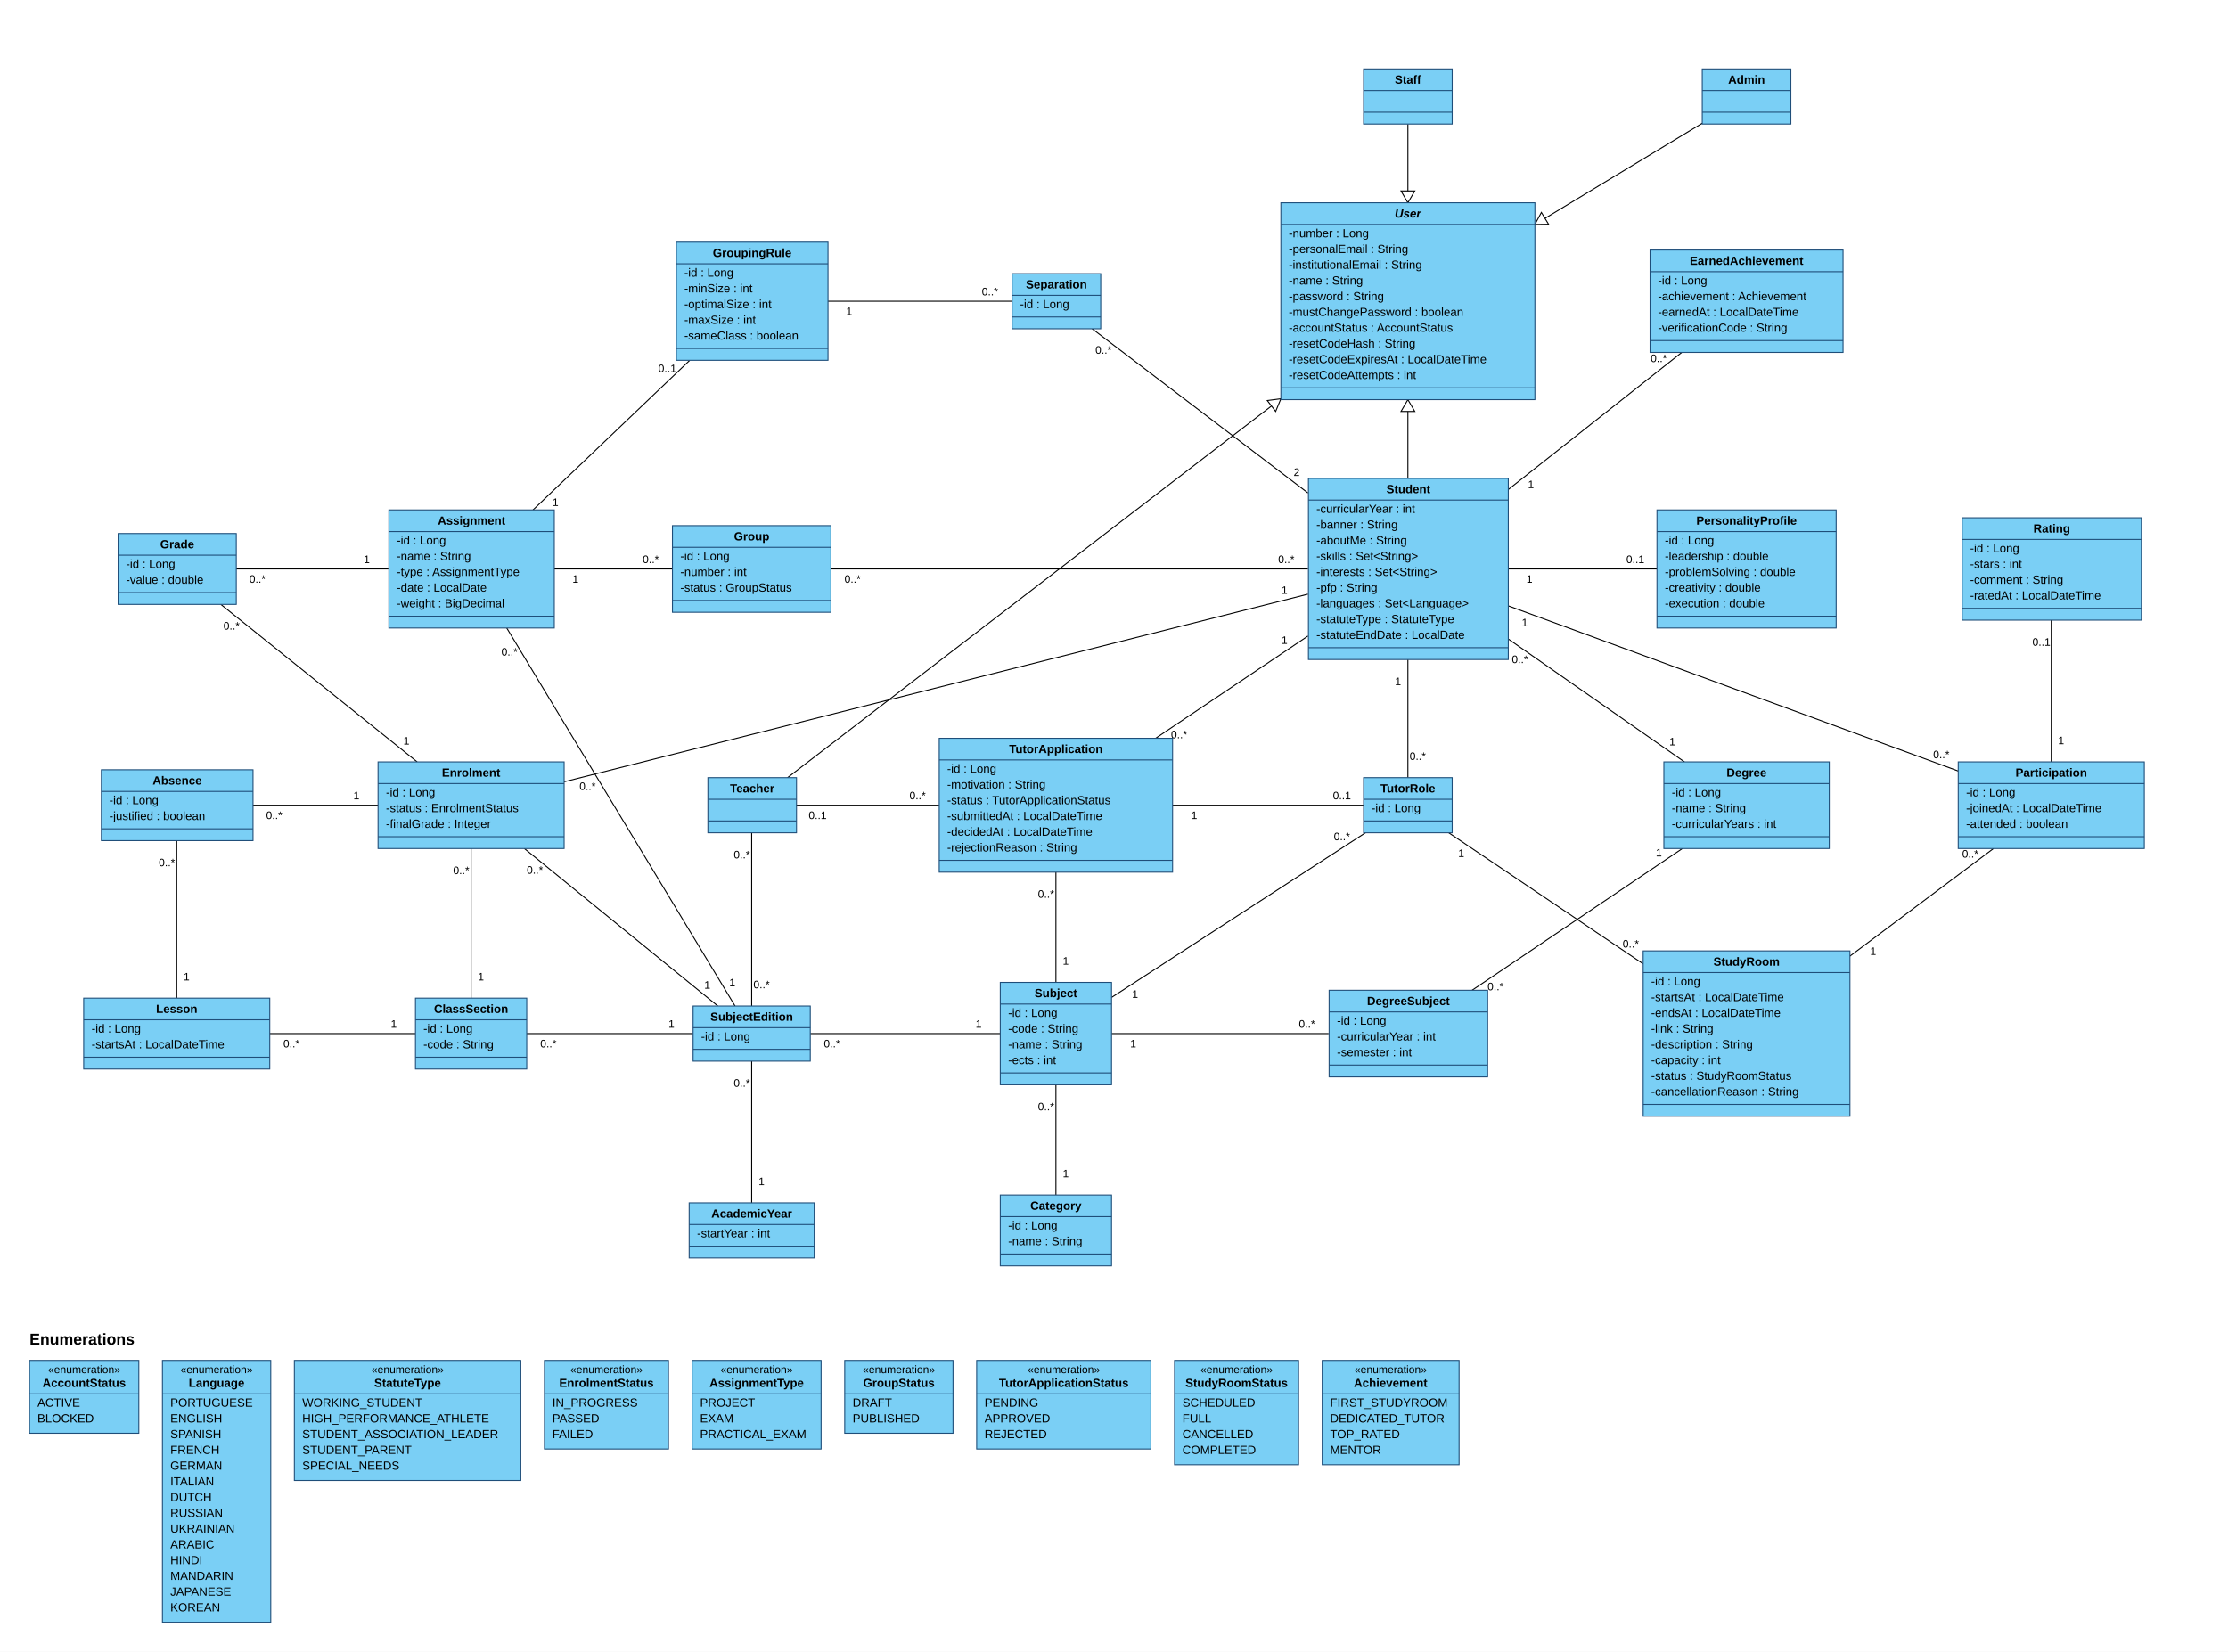
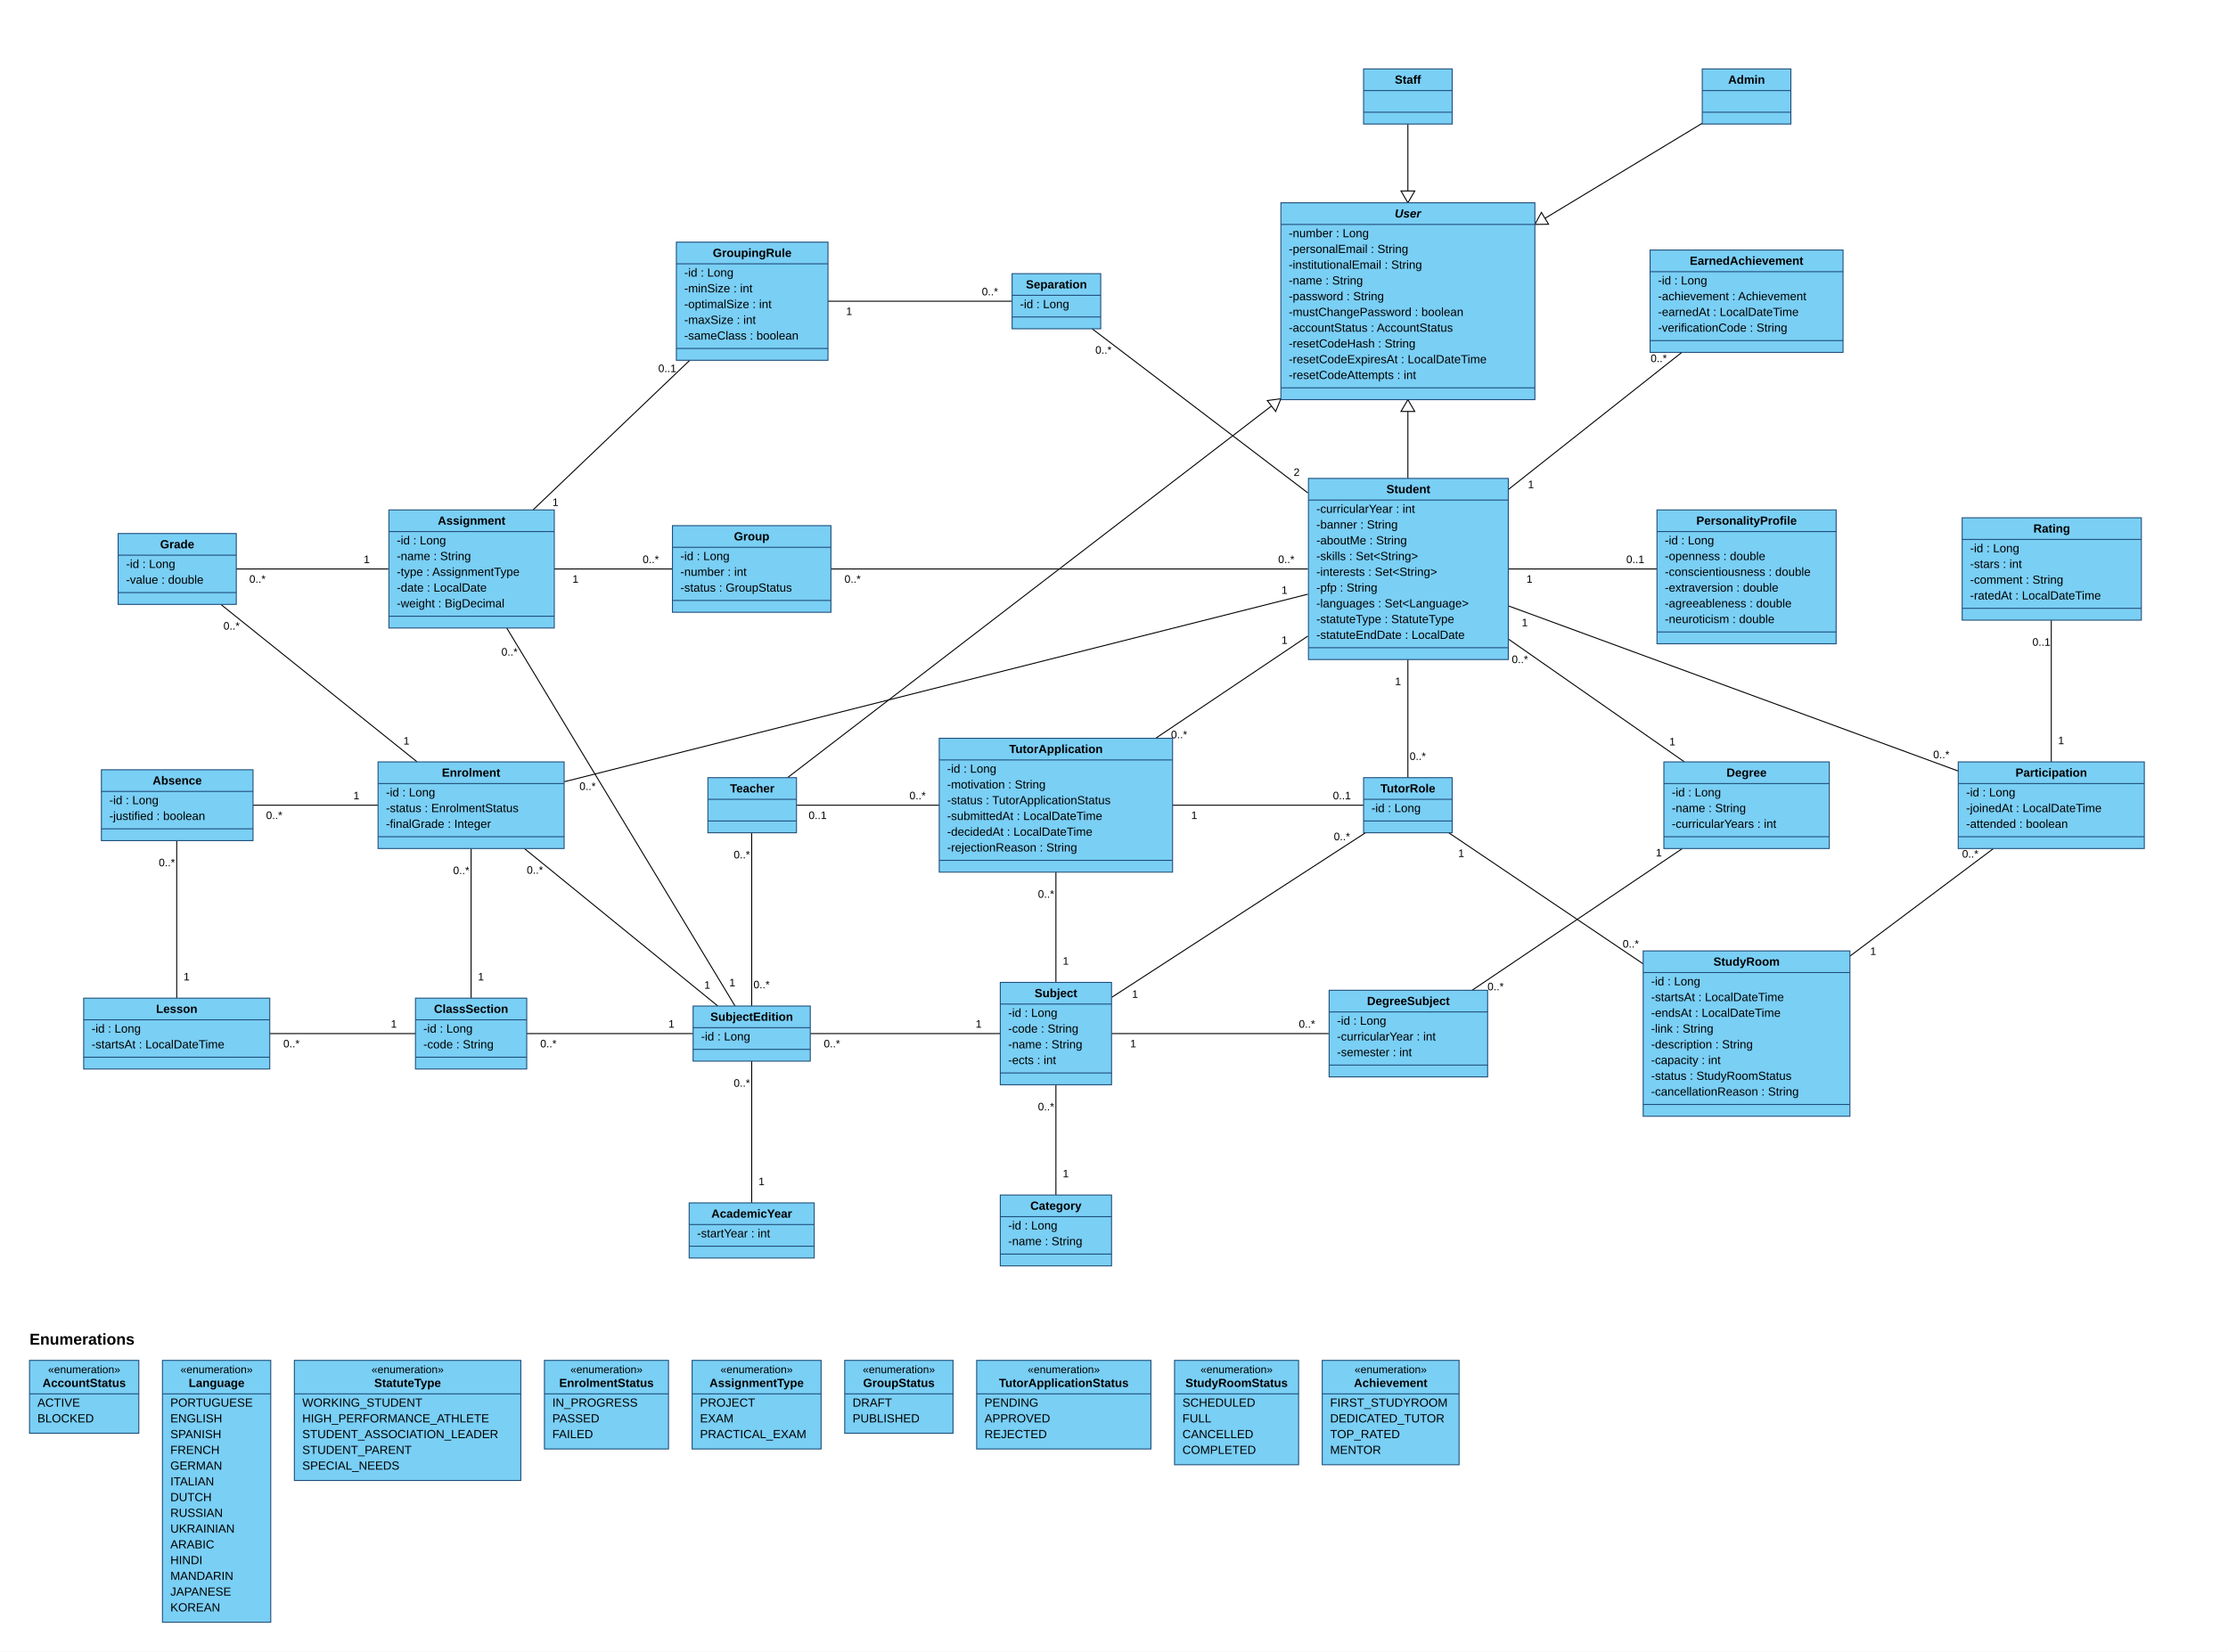
<svg xmlns="http://www.w3.org/2000/svg" width="2263" height="1678" viewBox="0 0 2263 1678" font-family="Arial, Helvetica, sans-serif" font-size="12">
  <rect width="2263" height="1678" fill="#ffffff" />
  <line x1="1430.0" y1="486.0" x2="1430.0" y2="406.0" stroke="#000" stroke-width="1" />
  <polygon points="1430.0,406.0 1437.0,418.0 1423.0,418.0" fill="#fff" stroke="#000" />
  <line x1="799.9" y1="790.0" x2="1301.0" y2="405.1" stroke="#000" stroke-width="1" />
  <polygon points="1301.0,405.1 1295.7,418.0 1287.2,406.9" fill="#fff" stroke="#000" />
  <line x1="1430.0" y1="126.0" x2="1430.0" y2="206.0" stroke="#000" stroke-width="1" />
  <polygon points="1430.0,206.0 1423.0,194.0 1437.0,194.0" fill="#fff" stroke="#000" />
  <line x1="1729.0" y1="125.2" x2="1559.0" y2="228.0" stroke="#000" stroke-width="1" />
  <polygon points="1559.0,228.0 1565.6,215.8 1572.9,227.8" fill="#fff" stroke="#000" />
  <line x1="1531.5" y1="648.8" x2="1710.9" y2="774.0" stroke="#000" stroke-width="1" />
  <text x="1543.8" y="673.6" text-anchor="middle" font-size="11">0..*</text>
  <text x="1698.6" y="757.2" text-anchor="middle" font-size="11">1</text>
  <line x1="1531.5" y1="578.0" x2="1683.0" y2="578.0" stroke="#000" stroke-width="1" />
  <text x="1553.5" y="592.0" text-anchor="middle" font-size="11">1</text>
  <text x="1661.0" y="572.0" text-anchor="middle" font-size="11">0..1</text>
  <line x1="1708.8" y1="862.0" x2="1495.2" y2="1006.0" stroke="#000" stroke-width="1" />
  <text x="1684.9" y="870.0" text-anchor="middle" font-size="11">1</text>
  <text x="1519.1" y="1006.0" text-anchor="middle" font-size="11">0..*</text>
  <line x1="1129.0" y1="1050.0" x2="1349.5" y2="1050.0" stroke="#000" stroke-width="1" />
  <text x="1151.0" y="1064.0" text-anchor="middle" font-size="11">1</text>
  <text x="1327.5" y="1044.0" text-anchor="middle" font-size="11">0..*</text>
  <line x1="1072.5" y1="1102.0" x2="1072.5" y2="1214.0" stroke="#000" stroke-width="1" />
  <text x="1062.5" y="1128.0" text-anchor="middle" font-size="11">0..*</text>
  <text x="1082.5" y="1196.0" text-anchor="middle" font-size="11">1</text>
  <line x1="823.0" y1="1050.0" x2="1016.0" y2="1050.0" stroke="#000" stroke-width="1" />
  <text x="845.0" y="1064.0" text-anchor="middle" font-size="11">0..*</text>
  <text x="994.0" y="1044.0" text-anchor="middle" font-size="11">1</text>
  <line x1="763.5" y1="1078.0" x2="763.5" y2="1222.0" stroke="#000" stroke-width="1" />
  <text x="753.5" y="1104.0" text-anchor="middle" font-size="11">0..*</text>
  <text x="773.5" y="1204.0" text-anchor="middle" font-size="11">1</text>
  <line x1="763.5" y1="1022.0" x2="763.5" y2="846.0" stroke="#000" stroke-width="1" />
  <text x="773.5" y="1004.0" text-anchor="middle" font-size="11">0..*</text>
  <text x="753.5" y="872.0" text-anchor="middle" font-size="11">0..*</text>
  <line x1="704.0" y1="1050.0" x2="535.0" y2="1050.0" stroke="#000" stroke-width="1" />
  <text x="682.0" y="1044.0" text-anchor="middle" font-size="11">1</text>
  <text x="557.0" y="1064.0" text-anchor="middle" font-size="11">0..*</text>
  <line x1="274.0" y1="1050.0" x2="422.0" y2="1050.0" stroke="#000" stroke-width="1" />
  <text x="296.0" y="1064.0" text-anchor="middle" font-size="11">0..*</text>
  <text x="400.0" y="1044.0" text-anchor="middle" font-size="11">1</text>
  <line x1="573.0" y1="794.2" x2="1328.5" y2="603.6" stroke="#000" stroke-width="1" />
  <text x="596.8" y="802.5" text-anchor="middle" font-size="11">0..*</text>
  <text x="1304.7" y="603.3" text-anchor="middle" font-size="11">1</text>
  <line x1="532.6" y1="862.0" x2="729.1" y2="1022.0" stroke="#000" stroke-width="1" />
  <text x="543.3" y="887.6" text-anchor="middle" font-size="11">0..*</text>
  <text x="718.4" y="1004.4" text-anchor="middle" font-size="11">1</text>
  <line x1="478.5" y1="862.0" x2="478.5" y2="1014.0" stroke="#000" stroke-width="1" />
  <text x="468.5" y="888.0" text-anchor="middle" font-size="11">0..*</text>
  <text x="488.5" y="996.0" text-anchor="middle" font-size="11">1</text>
  <line x1="256.5" y1="818.0" x2="384.0" y2="818.0" stroke="#000" stroke-width="1" />
  <text x="278.5" y="832.0" text-anchor="middle" font-size="11">0..*</text>
  <text x="362.0" y="812.0" text-anchor="middle" font-size="11">1</text>
  <line x1="179.5" y1="854.0" x2="179.5" y2="1014.0" stroke="#000" stroke-width="1" />
  <text x="169.5" y="880.0" text-anchor="middle" font-size="11">0..*</text>
  <text x="189.5" y="996.0" text-anchor="middle" font-size="11">1</text>
  <line x1="514.7" y1="638.0" x2="746.6" y2="1022.0" stroke="#000" stroke-width="1" />
  <text x="517.5" y="666.0" text-anchor="middle" font-size="11">0..*</text>
  <text x="743.8" y="1002.0" text-anchor="middle" font-size="11">1</text>
  <line x1="541.4" y1="518.0" x2="700.6" y2="366.0" stroke="#000" stroke-width="1" />
  <text x="564.2" y="514.0" text-anchor="middle" font-size="11">1</text>
  <text x="677.8" y="378.0" text-anchor="middle" font-size="11">0..1</text>
  <line x1="840.5" y1="306.0" x2="1027.5" y2="306.0" stroke="#000" stroke-width="1" />
  <text x="862.5" y="320.0" text-anchor="middle" font-size="11">1</text>
  <text x="1005.5" y="300.0" text-anchor="middle" font-size="11">0..*</text>
  <line x1="1109.3" y1="334.0" x2="1328.5" y2="500.8" stroke="#000" stroke-width="1" />
  <text x="1120.8" y="359.3" text-anchor="middle" font-size="11">0..*</text>
  <text x="1317.0" y="483.5" text-anchor="middle" font-size="11">2</text>
  <line x1="224.3" y1="614.0" x2="423.7" y2="774.0" stroke="#000" stroke-width="1" />
  <text x="235.2" y="639.6" text-anchor="middle" font-size="11">0..*</text>
  <text x="412.8" y="756.4" text-anchor="middle" font-size="11">1</text>
  <line x1="239.5" y1="578.0" x2="394.5" y2="578.0" stroke="#000" stroke-width="1" />
  <text x="261.5" y="592.0" text-anchor="middle" font-size="11">0..*</text>
  <text x="372.5" y="572.0" text-anchor="middle" font-size="11">1</text>
  <line x1="683.0" y1="578.0" x2="562.5" y2="578.0" stroke="#000" stroke-width="1" />
  <text x="661.0" y="572.0" text-anchor="middle" font-size="11">0..*</text>
  <text x="584.5" y="592.0" text-anchor="middle" font-size="11">1</text>
  <line x1="844.0" y1="578.0" x2="1328.5" y2="578.0" stroke="#000" stroke-width="1" />
  <text x="866.0" y="592.0" text-anchor="middle" font-size="11">0..*</text>
  <text x="1306.5" y="572.0" text-anchor="middle" font-size="11">0..*</text>
  <line x1="1173.8" y1="750.0" x2="1328.5" y2="646.1" stroke="#000" stroke-width="1" />
  <text x="1197.6" y="750.0" text-anchor="middle" font-size="11">0..*</text>
  <text x="1304.7" y="654.1" text-anchor="middle" font-size="11">1</text>
  <line x1="1072.5" y1="886.0" x2="1072.5" y2="998.0" stroke="#000" stroke-width="1" />
  <text x="1062.5" y="912.0" text-anchor="middle" font-size="11">0..*</text>
  <text x="1082.5" y="980.0" text-anchor="middle" font-size="11">1</text>
  <line x1="954.0" y1="818.0" x2="808.5" y2="818.0" stroke="#000" stroke-width="1" />
  <text x="932.0" y="812.0" text-anchor="middle" font-size="11">0..*</text>
  <text x="830.5" y="832.0" text-anchor="middle" font-size="11">0..1</text>
  <line x1="1385.0" y1="818.0" x2="1191.0" y2="818.0" stroke="#000" stroke-width="1" />
  <text x="1363.0" y="812.0" text-anchor="middle" font-size="11">0..1</text>
  <text x="1213.0" y="832.0" text-anchor="middle" font-size="11">1</text>
  <line x1="1430.0" y1="790.0" x2="1430.0" y2="670.0" stroke="#000" stroke-width="1" />
  <text x="1440.0" y="772.0" text-anchor="middle" font-size="11">0..*</text>
  <text x="1420.0" y="696.0" text-anchor="middle" font-size="11">1</text>
  <line x1="1386.9" y1="846.0" x2="1129.0" y2="1013.3" stroke="#000" stroke-width="1" />
  <text x="1363.0" y="853.6" text-anchor="middle" font-size="11">0..*</text>
  <text x="1152.9" y="1013.7" text-anchor="middle" font-size="11">1</text>
  <line x1="1669.0" y1="979.2" x2="1471.5" y2="846.0" stroke="#000" stroke-width="1" />
  <text x="1656.4" y="962.6" text-anchor="middle" font-size="11">0..*</text>
  <text x="1484.2" y="870.6" text-anchor="middle" font-size="11">1</text>
  <line x1="1879.0" y1="971.3" x2="2024.8" y2="862.0" stroke="#000" stroke-width="1" />
  <text x="1902.6" y="970.1" text-anchor="middle" font-size="11">1</text>
  <text x="2001.2" y="871.2" text-anchor="middle" font-size="11">0..*</text>
  <line x1="1989.0" y1="783.3" x2="1531.5" y2="615.3" stroke="#000" stroke-width="1" />
  <text x="1971.8" y="770.3" text-anchor="middle" font-size="11">0..*</text>
  <text x="1548.7" y="636.2" text-anchor="middle" font-size="11">1</text>
  <line x1="2083.5" y1="630.0" x2="2083.5" y2="774.0" stroke="#000" stroke-width="1" />
  <text x="2073.5" y="656.0" text-anchor="middle" font-size="11">0..1</text>
  <text x="2093.5" y="756.0" text-anchor="middle" font-size="11">1</text>
  <line x1="1708.2" y1="358.0" x2="1531.5" y2="497.7" stroke="#000" stroke-width="1" />
  <text x="1684.8" y="367.8" text-anchor="middle" font-size="11">0..*</text>
  <text x="1555.0" y="495.9" text-anchor="middle" font-size="11">1</text>
  <rect x="1301" y="206" width="258" height="200" fill="#7ACFF5" stroke="#1F4E79" stroke-width="1" />
  <text x="1430" y="221" text-anchor="middle" font-weight="bold" font-style="italic">User</text>
  <line x1="1301" y1="228" x2="1559" y2="228" stroke="#1F4E79" />
  <text x="1309" y="241">-number : Long</text>
  <text x="1309" y="257">-personalEmail : String</text>
  <text x="1309" y="273">-institutionalEmail : String</text>
  <text x="1309" y="289">-name : String</text>
  <text x="1309" y="305">-password : String</text>
  <text x="1309" y="321">-mustChangePassword : boolean</text>
  <text x="1309" y="337">-accountStatus : AccountStatus</text>
  <text x="1309" y="353">-resetCodeHash : String</text>
  <text x="1309" y="369">-resetCodeExpiresAt : LocalDateTime</text>
  <text x="1309" y="385">-resetCodeAttempts : int</text>
  <line x1="1301" y1="394" x2="1559" y2="394" stroke="#1F4E79" />
  <rect x="1329" y="486" width="203" height="184" fill="#7ACFF5" stroke="#1F4E79" stroke-width="1" />
  <text x="1430.5" y="501" text-anchor="middle" font-weight="bold">Student</text>
  <line x1="1329" y1="508" x2="1532" y2="508" stroke="#1F4E79" />
  <text x="1337" y="521">-curricularYear : int</text>
  <text x="1337" y="537">-banner : String</text>
  <text x="1337" y="553">-aboutMe : String</text>
  <text x="1337" y="569">-skills : Set&lt;String&gt;</text>
  <text x="1337" y="585">-interests : Set&lt;String&gt;</text>
  <text x="1337" y="601">-pfp : String</text>
  <text x="1337" y="617">-languages : Set&lt;Language&gt;</text>
  <text x="1337" y="633">-statuteType : StatuteType</text>
  <text x="1337" y="649">-statuteEndDate : LocalDate</text>
  <line x1="1329" y1="658" x2="1532" y2="658" stroke="#1F4E79" />
  <rect x="719" y="790" width="90" height="56" fill="#7ACFF5" stroke="#1F4E79" stroke-width="1" />
  <text x="764" y="805" text-anchor="middle" font-weight="bold">Teacher</text>
  <line x1="719" y1="812" x2="809" y2="812" stroke="#1F4E79" />
  <line x1="719" y1="834" x2="809" y2="834" stroke="#1F4E79" />
  <rect x="1385" y="70" width="90" height="56" fill="#7ACFF5" stroke="#1F4E79" stroke-width="1" />
  <text x="1430" y="85" text-anchor="middle" font-weight="bold">Staff</text>
  <line x1="1385" y1="92" x2="1475" y2="92" stroke="#1F4E79" />
  <line x1="1385" y1="114" x2="1475" y2="114" stroke="#1F4E79" />
  <rect x="1729" y="70" width="90" height="56" fill="#7ACFF5" stroke="#1F4E79" stroke-width="1" />
  <text x="1774" y="85" text-anchor="middle" font-weight="bold">Admin</text>
  <line x1="1729" y1="92" x2="1819" y2="92" stroke="#1F4E79" />
  <line x1="1729" y1="114" x2="1819" y2="114" stroke="#1F4E79" />
-   <rect x="1683" y="518" width="182" height="120" fill="#7ACFF5" stroke="#1F4E79" stroke-width="1" />
+   <rect x="1683" y="518" width="182" height="136" fill="#7ACFF5" stroke="#1F4E79" stroke-width="1" />
  <text x="1774" y="533" text-anchor="middle" font-weight="bold">PersonalityProfile</text>
  <line x1="1683" y1="540" x2="1865" y2="540" stroke="#1F4E79" />
  <text x="1691" y="553">-id : Long</text>
-   <text x="1691" y="569">-leadership : double</text>
-   <text x="1691" y="585">-problemSolving : double</text>
-   <text x="1691" y="601">-creativity : double</text>
-   <text x="1691" y="617">-execution : double</text>
-   <line x1="1683" y1="626" x2="1865" y2="626" stroke="#1F4E79" />
+   <text x="1691" y="569">-openness : double</text>
+   <text x="1691" y="585">-conscientiousness : double</text>
+   <text x="1691" y="601">-extraversion : double</text>
+   <text x="1691" y="617">-agreeableness : double</text>
+   <text x="1691" y="633">-neuroticism : double</text>
+   <line x1="1683" y1="642" x2="1865" y2="642" stroke="#1F4E79" />
  <rect x="1690" y="774" width="168" height="88" fill="#7ACFF5" stroke="#1F4E79" stroke-width="1" />
  <text x="1774" y="789" text-anchor="middle" font-weight="bold">Degree</text>
  <line x1="1690" y1="796" x2="1858" y2="796" stroke="#1F4E79" />
  <text x="1698" y="809">-id : Long</text>
  <text x="1698" y="825">-name : String</text>
  <text x="1698" y="841">-curricularYears : int</text>
  <line x1="1690" y1="850" x2="1858" y2="850" stroke="#1F4E79" />
  <rect x="1350" y="1006" width="161" height="88" fill="#7ACFF5" stroke="#1F4E79" stroke-width="1" />
  <text x="1430.5" y="1021" text-anchor="middle" font-weight="bold">DegreeSubject</text>
  <line x1="1350" y1="1028" x2="1511" y2="1028" stroke="#1F4E79" />
  <text x="1358" y="1041">-id : Long</text>
  <text x="1358" y="1057">-curricularYear : int</text>
  <text x="1358" y="1073">-semester : int</text>
  <line x1="1350" y1="1082" x2="1511" y2="1082" stroke="#1F4E79" />
  <rect x="1016" y="1214" width="113" height="72" fill="#7ACFF5" stroke="#1F4E79" stroke-width="1" />
  <text x="1072.5" y="1229" text-anchor="middle" font-weight="bold">Category</text>
  <line x1="1016" y1="1236" x2="1129" y2="1236" stroke="#1F4E79" />
  <text x="1024" y="1249">-id : Long</text>
  <text x="1024" y="1265">-name : String</text>
  <line x1="1016" y1="1274" x2="1129" y2="1274" stroke="#1F4E79" />
  <rect x="1016" y="998" width="113" height="104" fill="#7ACFF5" stroke="#1F4E79" stroke-width="1" />
  <text x="1072.5" y="1013" text-anchor="middle" font-weight="bold">Subject</text>
  <line x1="1016" y1="1020" x2="1129" y2="1020" stroke="#1F4E79" />
  <text x="1024" y="1033">-id : Long</text>
  <text x="1024" y="1049">-code : String</text>
  <text x="1024" y="1065">-name : String</text>
  <text x="1024" y="1081">-ects : int</text>
  <line x1="1016" y1="1090" x2="1129" y2="1090" stroke="#1F4E79" />
  <rect x="700" y="1222" width="127" height="56" fill="#7ACFF5" stroke="#1F4E79" stroke-width="1" />
  <text x="763.5" y="1237" text-anchor="middle" font-weight="bold">AcademicYear</text>
  <line x1="700" y1="1244" x2="827" y2="1244" stroke="#1F4E79" />
  <text x="708" y="1257">-startYear : int</text>
  <line x1="700" y1="1266" x2="827" y2="1266" stroke="#1F4E79" />
  <rect x="704" y="1022" width="119" height="56" fill="#7ACFF5" stroke="#1F4E79" stroke-width="1" />
  <text x="763.5" y="1037" text-anchor="middle" font-weight="bold">SubjectEdition</text>
  <line x1="704" y1="1044" x2="823" y2="1044" stroke="#1F4E79" />
  <text x="712" y="1057">-id : Long</text>
  <line x1="704" y1="1066" x2="823" y2="1066" stroke="#1F4E79" />
  <rect x="422" y="1014" width="113" height="72" fill="#7ACFF5" stroke="#1F4E79" stroke-width="1" />
  <text x="478.5" y="1029" text-anchor="middle" font-weight="bold">ClassSection</text>
  <line x1="422" y1="1036" x2="535" y2="1036" stroke="#1F4E79" />
  <text x="430" y="1049">-id : Long</text>
  <text x="430" y="1065">-code : String</text>
  <line x1="422" y1="1074" x2="535" y2="1074" stroke="#1F4E79" />
  <rect x="85" y="1014" width="189" height="72" fill="#7ACFF5" stroke="#1F4E79" stroke-width="1" />
  <text x="179.5" y="1029" text-anchor="middle" font-weight="bold">Lesson</text>
  <line x1="85" y1="1036" x2="274" y2="1036" stroke="#1F4E79" />
  <text x="93" y="1049">-id : Long</text>
  <text x="93" y="1065">-startsAt : LocalDateTime</text>
  <line x1="85" y1="1074" x2="274" y2="1074" stroke="#1F4E79" />
  <rect x="384" y="774" width="189" height="88" fill="#7ACFF5" stroke="#1F4E79" stroke-width="1" />
  <text x="478.5" y="789" text-anchor="middle" font-weight="bold">Enrolment</text>
  <line x1="384" y1="796" x2="573" y2="796" stroke="#1F4E79" />
  <text x="392" y="809">-id : Long</text>
  <text x="392" y="825">-status : EnrolmentStatus</text>
  <text x="392" y="841">-finalGrade : Integer</text>
  <line x1="384" y1="850" x2="573" y2="850" stroke="#1F4E79" />
  <rect x="103" y="782" width="154" height="72" fill="#7ACFF5" stroke="#1F4E79" stroke-width="1" />
  <text x="180" y="797" text-anchor="middle" font-weight="bold">Absence</text>
  <line x1="103" y1="804" x2="257" y2="804" stroke="#1F4E79" />
  <text x="111" y="817">-id : Long</text>
  <text x="111" y="833">-justified : boolean</text>
  <line x1="103" y1="842" x2="257" y2="842" stroke="#1F4E79" />
  <rect x="395" y="518" width="168" height="120" fill="#7ACFF5" stroke="#1F4E79" stroke-width="1" />
  <text x="479" y="533" text-anchor="middle" font-weight="bold">Assignment</text>
  <line x1="395" y1="540" x2="563" y2="540" stroke="#1F4E79" />
  <text x="403" y="553">-id : Long</text>
  <text x="403" y="569">-name : String</text>
  <text x="403" y="585">-type : AssignmentType</text>
  <text x="403" y="601">-date : LocalDate</text>
  <text x="403" y="617">-weight : BigDecimal</text>
  <line x1="395" y1="626" x2="563" y2="626" stroke="#1F4E79" />
  <rect x="120" y="542" width="120" height="72" fill="#7ACFF5" stroke="#1F4E79" stroke-width="1" />
  <text x="180" y="557" text-anchor="middle" font-weight="bold">Grade</text>
  <line x1="120" y1="564" x2="240" y2="564" stroke="#1F4E79" />
  <text x="128" y="577">-id : Long</text>
  <text x="128" y="593">-value : double</text>
  <line x1="120" y1="602" x2="240" y2="602" stroke="#1F4E79" />
  <rect x="687" y="246" width="154" height="120" fill="#7ACFF5" stroke="#1F4E79" stroke-width="1" />
  <text x="764" y="261" text-anchor="middle" font-weight="bold">GroupingRule</text>
  <line x1="687" y1="268" x2="841" y2="268" stroke="#1F4E79" />
  <text x="695" y="281">-id : Long</text>
  <text x="695" y="297">-minSize : int</text>
  <text x="695" y="313">-optimalSize : int</text>
  <text x="695" y="329">-maxSize : int</text>
  <text x="695" y="345">-sameClass : boolean</text>
  <line x1="687" y1="354" x2="841" y2="354" stroke="#1F4E79" />
  <rect x="1028" y="278" width="90" height="56" fill="#7ACFF5" stroke="#1F4E79" stroke-width="1" />
  <text x="1073" y="293" text-anchor="middle" font-weight="bold">Separation</text>
  <line x1="1028" y1="300" x2="1118" y2="300" stroke="#1F4E79" />
  <text x="1036" y="313">-id : Long</text>
  <line x1="1028" y1="322" x2="1118" y2="322" stroke="#1F4E79" />
  <rect x="683" y="534" width="161" height="88" fill="#7ACFF5" stroke="#1F4E79" stroke-width="1" />
  <text x="763.5" y="549" text-anchor="middle" font-weight="bold">Group</text>
  <line x1="683" y1="556" x2="844" y2="556" stroke="#1F4E79" />
  <text x="691" y="569">-id : Long</text>
  <text x="691" y="585">-number : int</text>
  <text x="691" y="601">-status : GroupStatus</text>
  <line x1="683" y1="610" x2="844" y2="610" stroke="#1F4E79" />
  <rect x="954" y="750" width="237" height="136" fill="#7ACFF5" stroke="#1F4E79" stroke-width="1" />
  <text x="1072.5" y="765" text-anchor="middle" font-weight="bold">TutorApplication</text>
  <line x1="954" y1="772" x2="1191" y2="772" stroke="#1F4E79" />
  <text x="962" y="785">-id : Long</text>
  <text x="962" y="801">-motivation : String</text>
  <text x="962" y="817">-status : TutorApplicationStatus</text>
  <text x="962" y="833">-submittedAt : LocalDateTime</text>
  <text x="962" y="849">-decidedAt : LocalDateTime</text>
  <text x="962" y="865">-rejectionReason : String</text>
  <line x1="954" y1="874" x2="1191" y2="874" stroke="#1F4E79" />
  <rect x="1385" y="790" width="90" height="56" fill="#7ACFF5" stroke="#1F4E79" stroke-width="1" />
  <text x="1430" y="805" text-anchor="middle" font-weight="bold">TutorRole</text>
  <line x1="1385" y1="812" x2="1475" y2="812" stroke="#1F4E79" />
  <text x="1393" y="825">-id : Long</text>
  <line x1="1385" y1="834" x2="1475" y2="834" stroke="#1F4E79" />
  <rect x="1669" y="966" width="210" height="168" fill="#7ACFF5" stroke="#1F4E79" stroke-width="1" />
  <text x="1774" y="981" text-anchor="middle" font-weight="bold">StudyRoom</text>
  <line x1="1669" y1="988" x2="1879" y2="988" stroke="#1F4E79" />
  <text x="1677" y="1001">-id : Long</text>
  <text x="1677" y="1017">-startsAt : LocalDateTime</text>
  <text x="1677" y="1033">-endsAt : LocalDateTime</text>
  <text x="1677" y="1049">-link : String</text>
  <text x="1677" y="1065">-description : String</text>
  <text x="1677" y="1081">-capacity : int</text>
  <text x="1677" y="1097">-status : StudyRoomStatus</text>
  <text x="1677" y="1113">-cancellationReason : String</text>
  <line x1="1669" y1="1122" x2="1879" y2="1122" stroke="#1F4E79" />
  <rect x="1989" y="774" width="189" height="88" fill="#7ACFF5" stroke="#1F4E79" stroke-width="1" />
  <text x="2083.5" y="789" text-anchor="middle" font-weight="bold">Participation</text>
  <line x1="1989" y1="796" x2="2178" y2="796" stroke="#1F4E79" />
  <text x="1997" y="809">-id : Long</text>
  <text x="1997" y="825">-joinedAt : LocalDateTime</text>
  <text x="1997" y="841">-attended : boolean</text>
  <line x1="1989" y1="850" x2="2178" y2="850" stroke="#1F4E79" />
  <rect x="1993" y="526" width="182" height="104" fill="#7ACFF5" stroke="#1F4E79" stroke-width="1" />
  <text x="2084" y="541" text-anchor="middle" font-weight="bold">Rating</text>
  <line x1="1993" y1="548" x2="2175" y2="548" stroke="#1F4E79" />
  <text x="2001" y="561">-id : Long</text>
  <text x="2001" y="577">-stars : int</text>
  <text x="2001" y="593">-comment : String</text>
  <text x="2001" y="609">-ratedAt : LocalDateTime</text>
  <line x1="1993" y1="618" x2="2175" y2="618" stroke="#1F4E79" />
  <rect x="1676" y="254" width="196" height="104" fill="#7ACFF5" stroke="#1F4E79" stroke-width="1" />
  <text x="1774" y="269" text-anchor="middle" font-weight="bold">EarnedAchievement</text>
  <line x1="1676" y1="276" x2="1872" y2="276" stroke="#1F4E79" />
  <text x="1684" y="289">-id : Long</text>
  <text x="1684" y="305">-achievement : Achievement</text>
  <text x="1684" y="321">-earnedAt : LocalDateTime</text>
  <text x="1684" y="337">-verificationCode : String</text>
  <line x1="1676" y1="346" x2="1872" y2="346" stroke="#1F4E79" />
  <text x="30" y="1366" font-weight="bold" font-size="16">Enumerations</text>
  <rect x="30" y="1382" width="111" height="74" fill="#7ACFF5" stroke="#1F4E79" stroke-width="1" />
  <text x="85.5" y="1395" text-anchor="middle" font-size="11">«enumeration»</text>
  <text x="85.5" y="1409" text-anchor="middle" font-weight="bold">AccountStatus</text>
  <line x1="30" y1="1416" x2="141" y2="1416" stroke="#1F4E79" />
  <text x="38" y="1429">ACTIVE</text>
  <text x="38" y="1445">BLOCKED</text>
  <rect x="165" y="1382" width="110" height="266" fill="#7ACFF5" stroke="#1F4E79" stroke-width="1" />
  <text x="220" y="1395" text-anchor="middle" font-size="11">«enumeration»</text>
  <text x="220" y="1409" text-anchor="middle" font-weight="bold">Language</text>
  <line x1="165" y1="1416" x2="275" y2="1416" stroke="#1F4E79" />
  <text x="173" y="1429">PORTUGUESE</text>
  <text x="173" y="1445">ENGLISH</text>
  <text x="173" y="1461">SPANISH</text>
  <text x="173" y="1477">FRENCH</text>
  <text x="173" y="1493">GERMAN</text>
  <text x="173" y="1509">ITALIAN</text>
  <text x="173" y="1525">DUTCH</text>
  <text x="173" y="1541">RUSSIAN</text>
  <text x="173" y="1557">UKRAINIAN</text>
  <text x="173" y="1573">ARABIC</text>
  <text x="173" y="1589">HINDI</text>
  <text x="173" y="1605">MANDARIN</text>
  <text x="173" y="1621">JAPANESE</text>
  <text x="173" y="1637">KOREAN</text>
  <rect x="299" y="1382" width="230" height="122" fill="#7ACFF5" stroke="#1F4E79" stroke-width="1" />
  <text x="414" y="1395" text-anchor="middle" font-size="11">«enumeration»</text>
  <text x="414" y="1409" text-anchor="middle" font-weight="bold">StatuteType</text>
  <line x1="299" y1="1416" x2="529" y2="1416" stroke="#1F4E79" />
  <text x="307" y="1429">WORKING_STUDENT</text>
  <text x="307" y="1445">HIGH_PERFORMANCE_ATHLETE</text>
  <text x="307" y="1461">STUDENT_ASSOCIATION_LEADER</text>
  <text x="307" y="1477">STUDENT_PARENT</text>
  <text x="307" y="1493">SPECIAL_NEEDS</text>
  <rect x="553" y="1382" width="126" height="90" fill="#7ACFF5" stroke="#1F4E79" stroke-width="1" />
  <text x="616" y="1395" text-anchor="middle" font-size="11">«enumeration»</text>
  <text x="616" y="1409" text-anchor="middle" font-weight="bold">EnrolmentStatus</text>
  <line x1="553" y1="1416" x2="679" y2="1416" stroke="#1F4E79" />
  <text x="561" y="1429">IN_PROGRESS</text>
  <text x="561" y="1445">PASSED</text>
  <text x="561" y="1461">FAILED</text>
  <rect x="703" y="1382" width="131" height="90" fill="#7ACFF5" stroke="#1F4E79" stroke-width="1" />
  <text x="768.5" y="1395" text-anchor="middle" font-size="11">«enumeration»</text>
  <text x="768.5" y="1409" text-anchor="middle" font-weight="bold">AssignmentType</text>
  <line x1="703" y1="1416" x2="834" y2="1416" stroke="#1F4E79" />
  <text x="711" y="1429">PROJECT</text>
  <text x="711" y="1445">EXAM</text>
  <text x="711" y="1461">PRACTICAL_EXAM</text>
  <rect x="858" y="1382" width="110" height="74" fill="#7ACFF5" stroke="#1F4E79" stroke-width="1" />
  <text x="913" y="1395" text-anchor="middle" font-size="11">«enumeration»</text>
  <text x="913" y="1409" text-anchor="middle" font-weight="bold">GroupStatus</text>
  <line x1="858" y1="1416" x2="968" y2="1416" stroke="#1F4E79" />
  <text x="866" y="1429">DRAFT</text>
  <text x="866" y="1445">PUBLISHED</text>
  <rect x="992" y="1382" width="177" height="90" fill="#7ACFF5" stroke="#1F4E79" stroke-width="1" />
  <text x="1080.5" y="1395" text-anchor="middle" font-size="11">«enumeration»</text>
  <text x="1080.5" y="1409" text-anchor="middle" font-weight="bold">TutorApplicationStatus</text>
  <line x1="992" y1="1416" x2="1169" y2="1416" stroke="#1F4E79" />
  <text x="1000" y="1429">PENDING</text>
  <text x="1000" y="1445">APPROVED</text>
  <text x="1000" y="1461">REJECTED</text>
  <rect x="1193" y="1382" width="126" height="106" fill="#7ACFF5" stroke="#1F4E79" stroke-width="1" />
  <text x="1256" y="1395" text-anchor="middle" font-size="11">«enumeration»</text>
  <text x="1256" y="1409" text-anchor="middle" font-weight="bold">StudyRoomStatus</text>
  <line x1="1193" y1="1416" x2="1319" y2="1416" stroke="#1F4E79" />
  <text x="1201" y="1429">SCHEDULED</text>
  <text x="1201" y="1445">FULL</text>
  <text x="1201" y="1461">CANCELLED</text>
  <text x="1201" y="1477">COMPLETED</text>
  <rect x="1343" y="1382" width="139" height="106" fill="#7ACFF5" stroke="#1F4E79" stroke-width="1" />
  <text x="1412.5" y="1395" text-anchor="middle" font-size="11">«enumeration»</text>
  <text x="1412.5" y="1409" text-anchor="middle" font-weight="bold">Achievement</text>
  <line x1="1343" y1="1416" x2="1482" y2="1416" stroke="#1F4E79" />
  <text x="1351" y="1429">FIRST_STUDYROOM</text>
  <text x="1351" y="1445">DEDICATED_TUTOR</text>
  <text x="1351" y="1461">TOP_RATED</text>
  <text x="1351" y="1477">MENTOR</text>
</svg>
